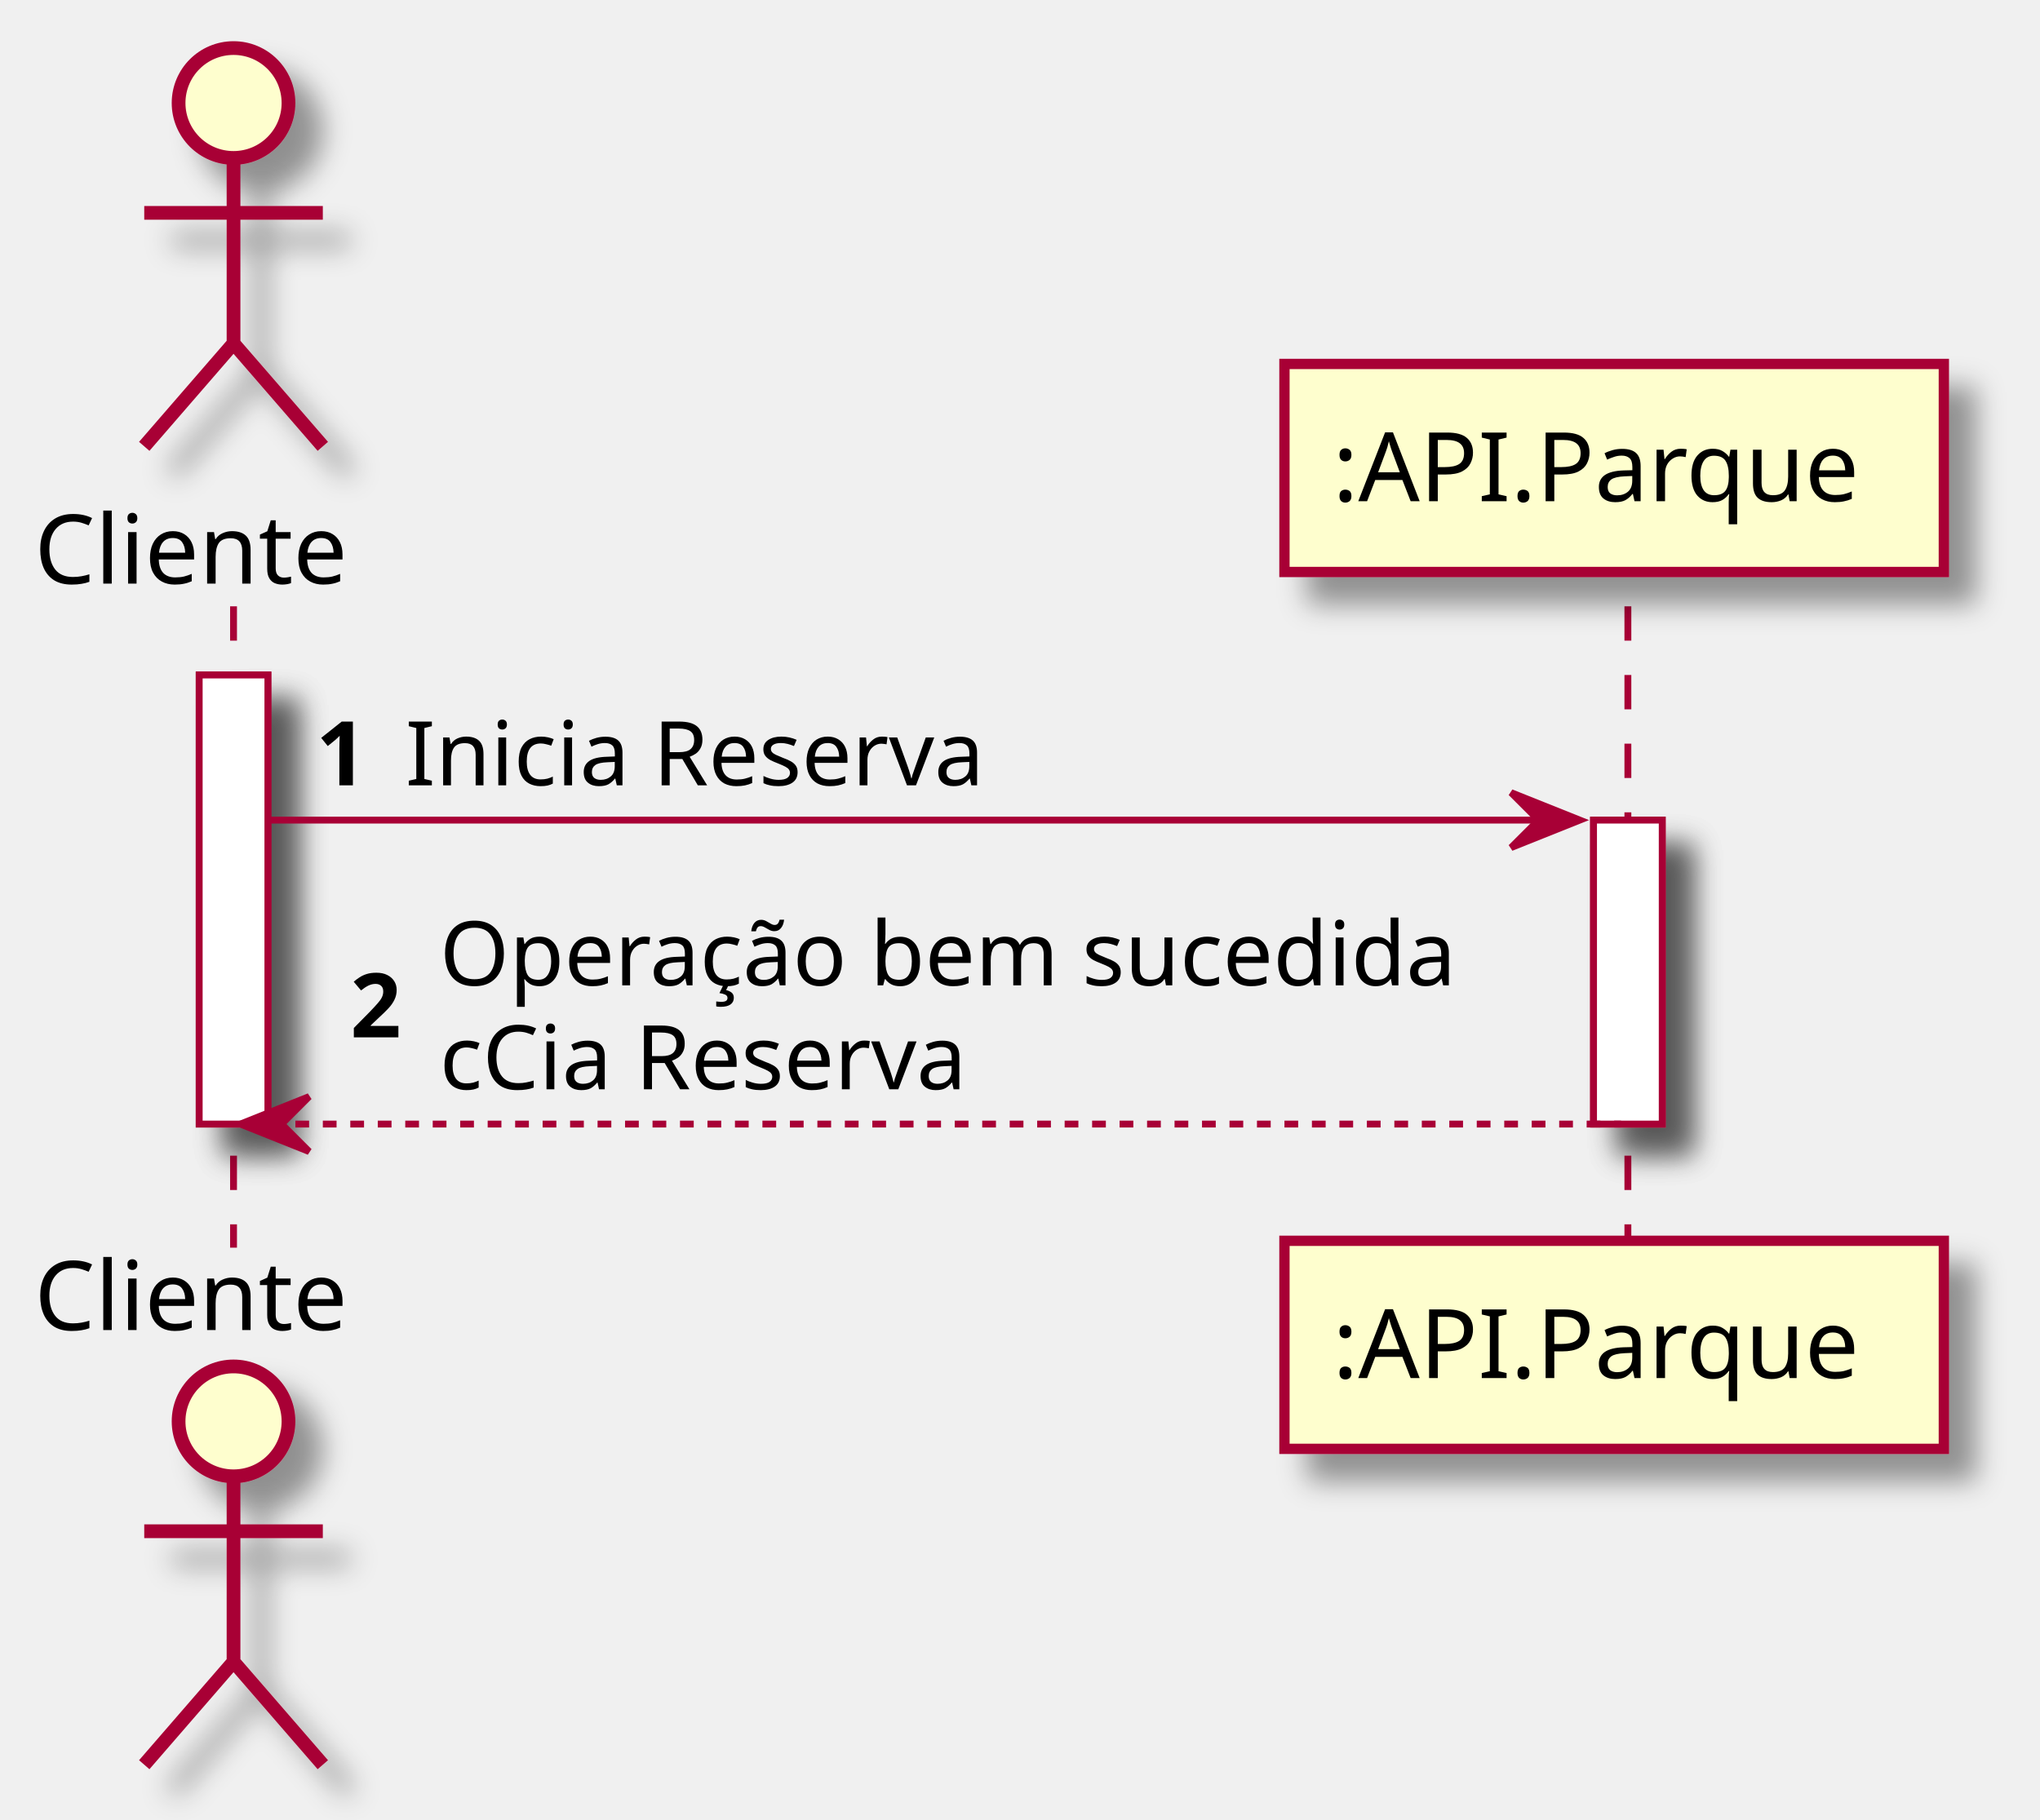
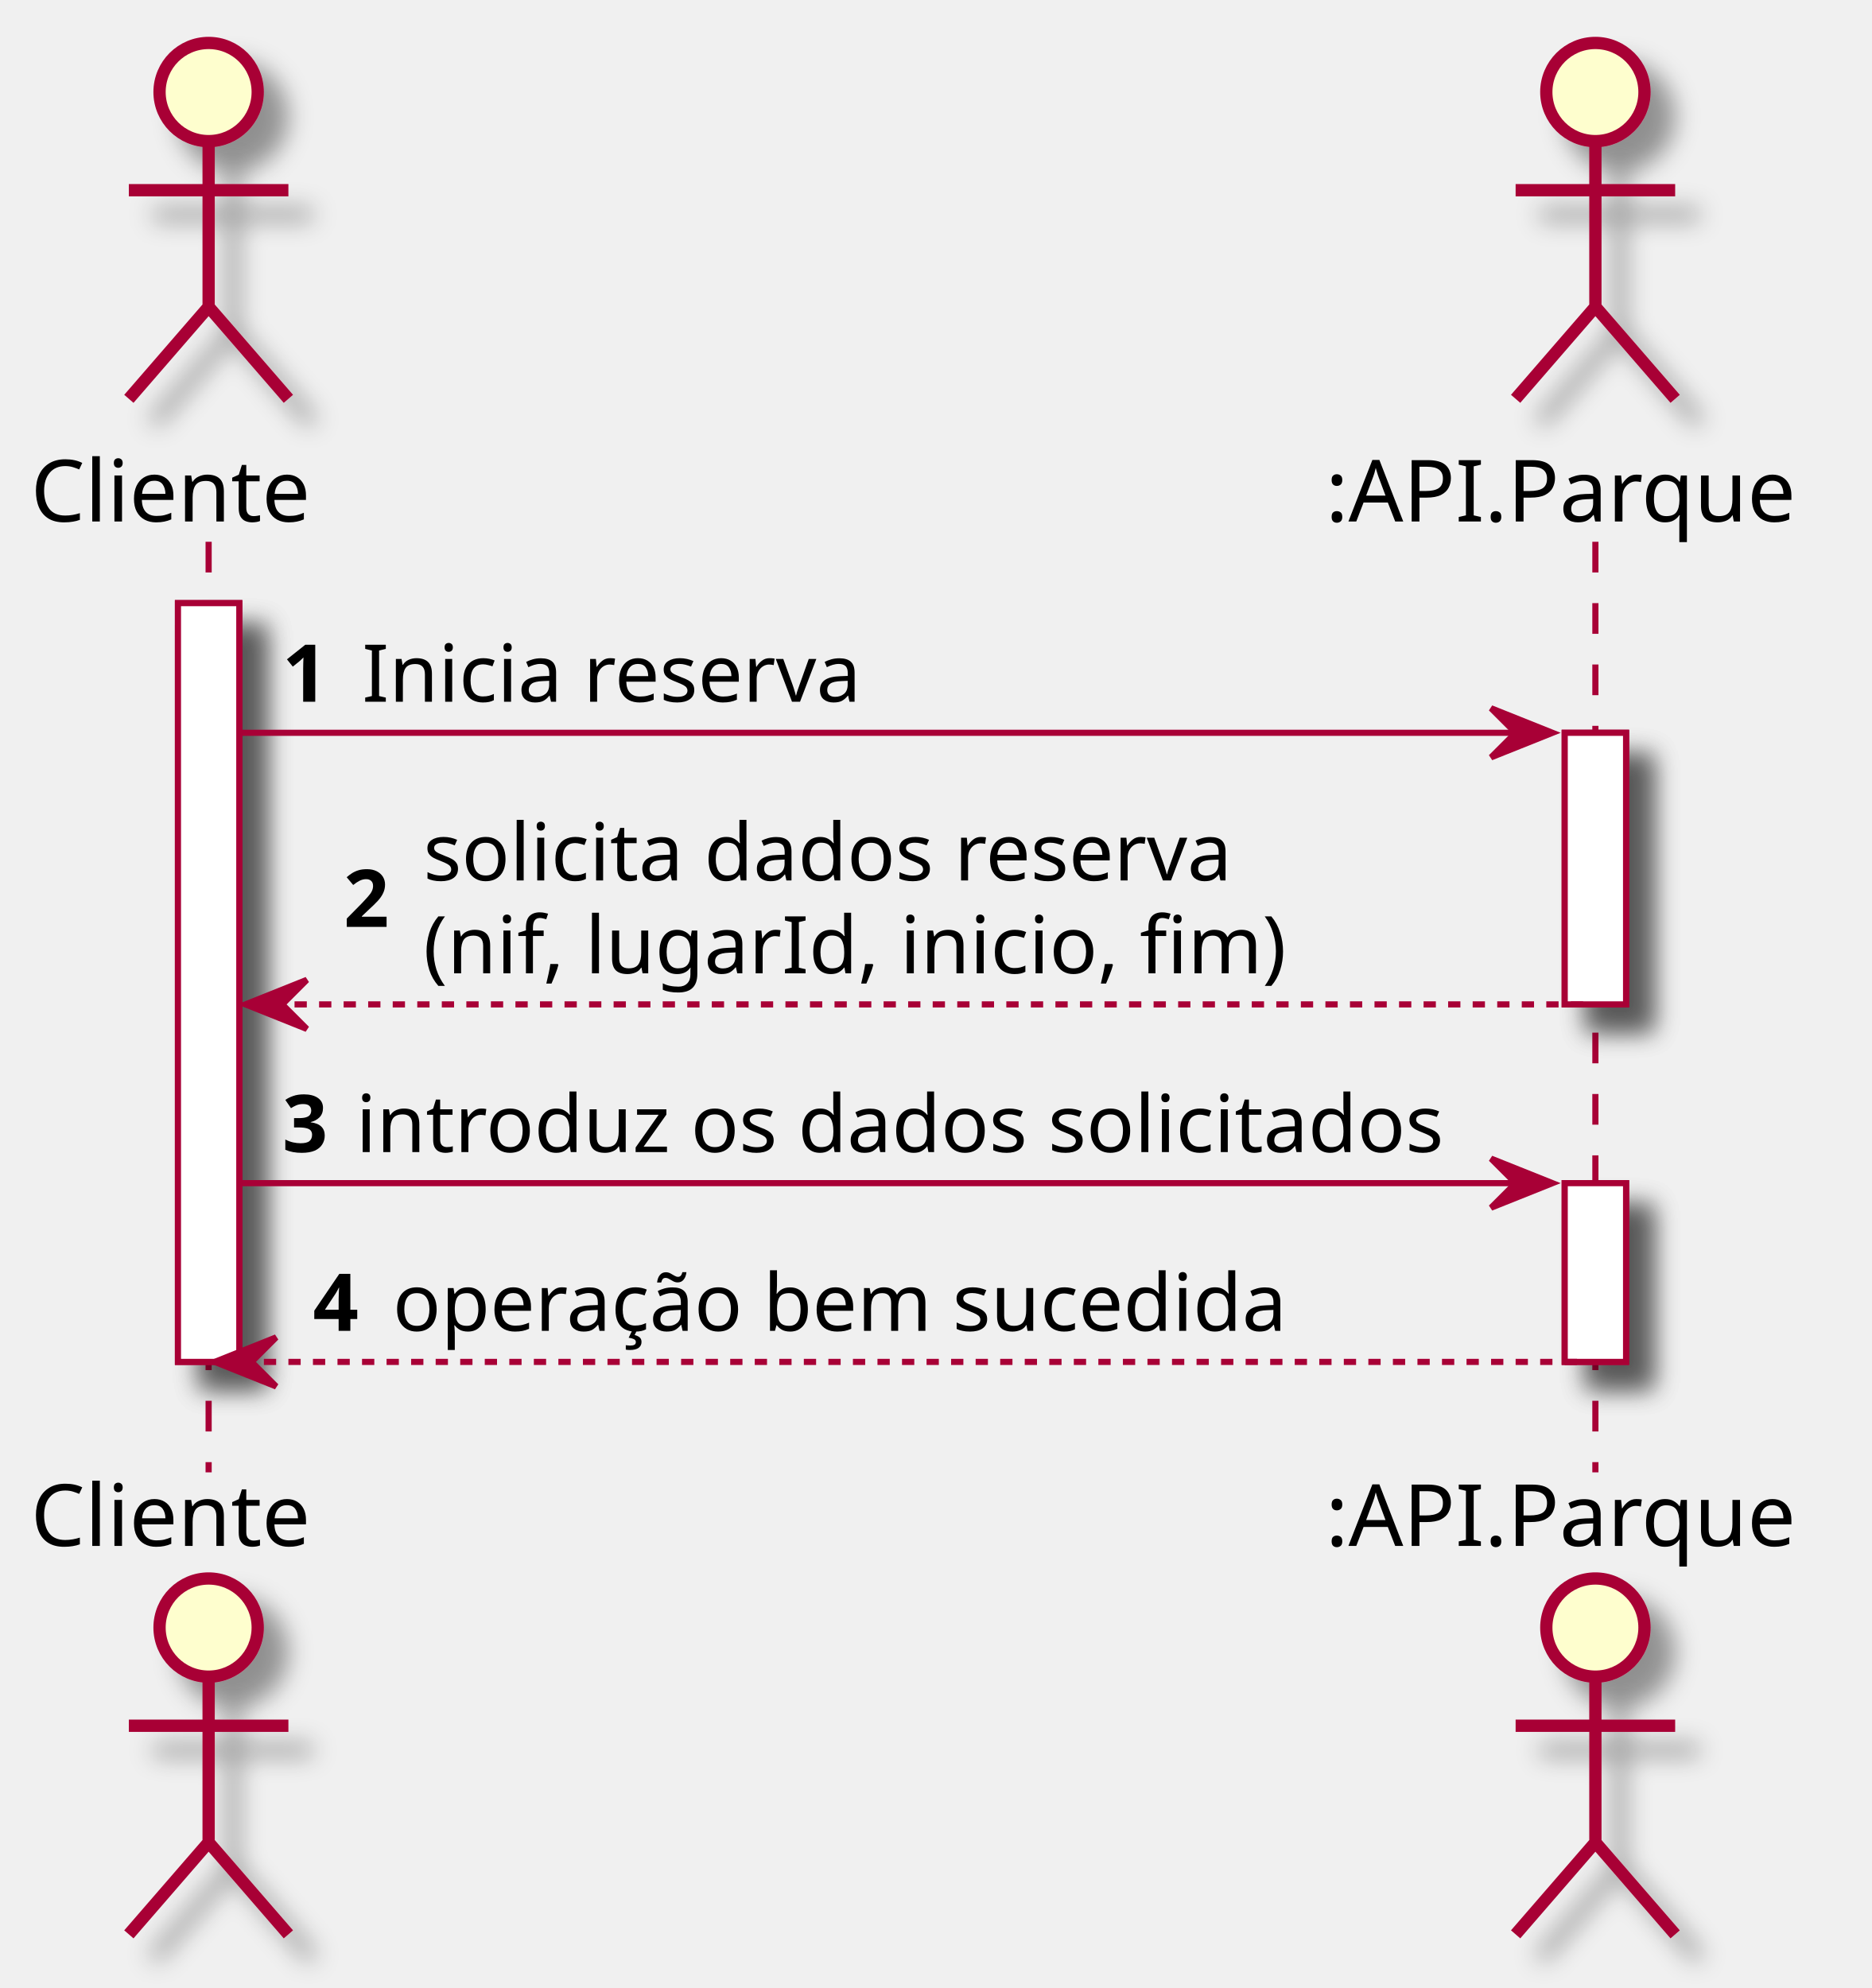
- <svg xmlns="http://www.w3.org/2000/svg" contentScriptType="application/ecmascript" contentStyleType="text/css" height="265px" preserveAspectRatio="none" style="width:297px;height:265px;" version="1.1" viewBox="0 0 297 265" width="297px" zoomAndPan="magnify">
+ <svg xmlns="http://www.w3.org/2000/svg" contentScriptType="application/ecmascript" contentStyleType="text/css" height="324px" preserveAspectRatio="none" style="width:305px;height:324px;" version="1.1" viewBox="0 0 305 324" width="305px" zoomAndPan="magnify">
  <defs>
-     <filter height="300%" id="f7ukrsdqwjw1g" width="300%" x="-1" y="-1">
+     <filter height="300%" id="f1mealk2dqvrv0" width="300%" x="-1" y="-1">
      <feGaussianBlur result="blurOut" stdDeviation="2.0" />
      <feColorMatrix in="blurOut" result="blurOut2" type="matrix" values="0 0 0 0 0 0 0 0 0 0 0 0 0 0 0 0 0 0 .4 0" />
      <feOffset dx="4.0" dy="4.0" in="blurOut2" result="blurOut3" />
      <feBlend in="SourceGraphic" in2="blurOut3" mode="normal" />
    </filter>
  </defs>
  <g>
-     <rect fill="#FFFFFF" filter="url(#f7ukrsdqwjw1g)" height="65.398" style="stroke:#A80036;stroke-width:1.0;" width="10" x="29" y="98.297" />
-     <rect fill="#FFFFFF" filter="url(#f7ukrsdqwjw1g)" height="44.266" style="stroke:#A80036;stroke-width:1.0;" width="10" x="232" y="119.43" />
-     <line style="stroke:#A80036;stroke-width:1.0;stroke-dasharray:5.0,5.0;" x1="34" x2="34" y1="88.297" y2="181.695" />
-     <line style="stroke:#A80036;stroke-width:1.0;stroke-dasharray:5.0,5.0;" x1="237" x2="237" y1="88.297" y2="181.695" />
+     <rect fill="#FFFFFF" filter="url(#f1mealk2dqvrv0)" height="123.664" style="stroke:#A80036;stroke-width:1.0;" width="10" x="29" y="98.297" />
+     <rect fill="#FFFFFF" filter="url(#f1mealk2dqvrv0)" height="44.266" style="stroke:#A80036;stroke-width:1.0;" width="10" x="255" y="119.43" />
+     <rect fill="#FFFFFF" filter="url(#f1mealk2dqvrv0)" height="29.133" style="stroke:#A80036;stroke-width:1.0;" width="10" x="255" y="192.828" />
+     <line style="stroke:#A80036;stroke-width:1.0;stroke-dasharray:5.0,5.0;" x1="34" x2="34" y1="88.297" y2="239.961" />
+     <line style="stroke:#A80036;stroke-width:1.0;stroke-dasharray:5.0,5.0;" x1="260" x2="260" y1="88.297" y2="239.961" />
    <text fill="#000000" font-family="sans-serif" font-size="14" lengthAdjust="spacing" textLength="52" x="5" y="84.995">Cliente</text>
-     <ellipse cx="34" cy="15" fill="#FEFECE" filter="url(#f7ukrsdqwjw1g)" rx="8" ry="8" style="stroke:#A80036;stroke-width:2.0;" />
-     <path d="M34,23 L34,50 M21,31 L47,31 M34,50 L21,65 M34,50 L47,65 " fill="none" filter="url(#f7ukrsdqwjw1g)" style="stroke:#A80036;stroke-width:2.0;" />
-     <text fill="#000000" font-family="sans-serif" font-size="14" lengthAdjust="spacing" textLength="52" x="5" y="193.69">Cliente</text>
-     <ellipse cx="34" cy="206.992" fill="#FEFECE" filter="url(#f7ukrsdqwjw1g)" rx="8" ry="8" style="stroke:#A80036;stroke-width:2.0;" />
-     <path d="M34,214.992 L34,241.992 M21,222.992 L47,222.992 M34,241.992 L21,256.992 M34,241.992 L47,256.992 " fill="none" filter="url(#f7ukrsdqwjw1g)" style="stroke:#A80036;stroke-width:2.0;" />
-     <rect fill="#FEFECE" filter="url(#f7ukrsdqwjw1g)" height="30.297" style="stroke:#A80036;stroke-width:1.5;" width="96" x="187" y="53" />
-     <text fill="#000000" font-family="sans-serif" font-size="14" lengthAdjust="spacing" textLength="82" x="194" y="72.995">:API.Parque</text>
-     <rect fill="#FEFECE" filter="url(#f7ukrsdqwjw1g)" height="30.297" style="stroke:#A80036;stroke-width:1.5;" width="96" x="187" y="180.695" />
-     <text fill="#000000" font-family="sans-serif" font-size="14" lengthAdjust="spacing" textLength="82" x="194" y="200.69">:API.Parque</text>
-     <rect fill="#FFFFFF" filter="url(#f7ukrsdqwjw1g)" height="65.398" style="stroke:#A80036;stroke-width:1.0;" width="10" x="29" y="98.297" />
-     <rect fill="#FFFFFF" filter="url(#f7ukrsdqwjw1g)" height="44.266" style="stroke:#A80036;stroke-width:1.0;" width="10" x="232" y="119.43" />
-     <polygon fill="#A80036" points="220,115.43,230,119.43,220,123.43,224,119.43" style="stroke:#A80036;stroke-width:1.0;" />
-     <line style="stroke:#A80036;stroke-width:1.0;" x1="39" x2="226" y1="119.43" y2="119.43" />
+     <ellipse cx="34" cy="15" fill="#FEFECE" filter="url(#f1mealk2dqvrv0)" rx="8" ry="8" style="stroke:#A80036;stroke-width:2.0;" />
+     <path d="M34,23 L34,50 M21,31 L47,31 M34,50 L21,65 M34,50 L47,65 " fill="none" filter="url(#f1mealk2dqvrv0)" style="stroke:#A80036;stroke-width:2.0;" />
+     <text fill="#000000" font-family="sans-serif" font-size="14" lengthAdjust="spacing" textLength="52" x="5" y="251.956">Cliente</text>
+     <ellipse cx="34" cy="265.258" fill="#FEFECE" filter="url(#f1mealk2dqvrv0)" rx="8" ry="8" style="stroke:#A80036;stroke-width:2.0;" />
+     <path d="M34,273.258 L34,300.258 M21,281.258 L47,281.258 M34,300.258 L21,315.258 M34,300.258 L47,315.258 " fill="none" filter="url(#f1mealk2dqvrv0)" style="stroke:#A80036;stroke-width:2.0;" />
+     <text fill="#000000" font-family="sans-serif" font-size="14" lengthAdjust="spacing" textLength="82" x="216" y="84.995">:API.Parque</text>
+     <ellipse cx="260" cy="15" fill="#FEFECE" filter="url(#f1mealk2dqvrv0)" rx="8" ry="8" style="stroke:#A80036;stroke-width:2.0;" />
+     <path d="M260,23 L260,50 M247,31 L273,31 M260,50 L247,65 M260,50 L273,65 " fill="none" filter="url(#f1mealk2dqvrv0)" style="stroke:#A80036;stroke-width:2.0;" />
+     <text fill="#000000" font-family="sans-serif" font-size="14" lengthAdjust="spacing" textLength="82" x="216" y="251.956">:API.Parque</text>
+     <ellipse cx="260" cy="265.258" fill="#FEFECE" filter="url(#f1mealk2dqvrv0)" rx="8" ry="8" style="stroke:#A80036;stroke-width:2.0;" />
+     <path d="M260,273.258 L260,300.258 M247,281.258 L273,281.258 M260,300.258 L247,315.258 M260,300.258 L273,315.258 " fill="none" filter="url(#f1mealk2dqvrv0)" style="stroke:#A80036;stroke-width:2.0;" />
+     <rect fill="#FFFFFF" filter="url(#f1mealk2dqvrv0)" height="123.664" style="stroke:#A80036;stroke-width:1.0;" width="10" x="29" y="98.297" />
+     <rect fill="#FFFFFF" filter="url(#f1mealk2dqvrv0)" height="44.266" style="stroke:#A80036;stroke-width:1.0;" width="10" x="255" y="119.43" />
+     <rect fill="#FFFFFF" filter="url(#f1mealk2dqvrv0)" height="29.133" style="stroke:#A80036;stroke-width:1.0;" width="10" x="255" y="192.828" />
+     <polygon fill="#A80036" points="243,115.43,253,119.43,243,123.43,247,119.43" style="stroke:#A80036;stroke-width:1.0;" />
+     <line style="stroke:#A80036;stroke-width:1.0;" x1="39" x2="249" y1="119.43" y2="119.43" />
    <text fill="#000000" font-family="sans-serif" font-size="13" font-weight="bold" lengthAdjust="spacing" textLength="9" x="46" y="114.364">1</text>
-     <text fill="#000000" font-family="sans-serif" font-size="13" lengthAdjust="spacing" textLength="89" x="59" y="114.364">Inicia Reserva</text>
-     <polygon fill="#A80036" points="45,159.695,35,163.695,45,167.695,41,163.695" style="stroke:#A80036;stroke-width:1.0;" />
-     <line style="stroke:#A80036;stroke-width:1.0;stroke-dasharray:2.0,2.0;" x1="39" x2="236" y1="163.695" y2="163.695" />
-     <text fill="#000000" font-family="sans-serif" font-size="13" font-weight="bold" lengthAdjust="spacing" textLength="9" x="51" y="151.063">2</text>
-     <text fill="#000000" font-family="sans-serif" font-size="13" lengthAdjust="spacing" textLength="156" x="64" y="143.497">Operação bem sucedida</text>
-     <text fill="#000000" font-family="sans-serif" font-size="13" lengthAdjust="spacing" textLength="84" x="64" y="158.629">cCia Reserva</text>
+     <text fill="#000000" font-family="sans-serif" font-size="13" lengthAdjust="spacing" textLength="85" x="59" y="114.364">Inicia reserva</text>
+     <polygon fill="#A80036" points="50,159.695,40,163.695,50,167.695,46,163.695" style="stroke:#A80036;stroke-width:1.0;" />
+     <line style="stroke:#A80036;stroke-width:1.0;stroke-dasharray:2.0,2.0;" x1="44" x2="259" y1="163.695" y2="163.695" />
+     <text fill="#000000" font-family="sans-serif" font-size="13" font-weight="bold" lengthAdjust="spacing" textLength="9" x="56" y="151.063">2</text>
+     <text fill="#000000" font-family="sans-serif" font-size="13" lengthAdjust="spacing" textLength="140" x="69" y="143.497">solicita dados reserva</text>
+     <text fill="#000000" font-family="sans-serif" font-size="13" lengthAdjust="spacing" textLength="146" x="69" y="158.629">(nif, lugarId, inicio, fim)</text>
+     <polygon fill="#A80036" points="243,188.828,253,192.828,243,196.828,247,192.828" style="stroke:#A80036;stroke-width:1.0;" />
+     <line style="stroke:#A80036;stroke-width:1.0;" x1="39" x2="249" y1="192.828" y2="192.828" />
+     <text fill="#000000" font-family="sans-serif" font-size="13" font-weight="bold" lengthAdjust="spacing" textLength="8" x="46" y="187.762">3</text>
+     <text fill="#000000" font-family="sans-serif" font-size="13" lengthAdjust="spacing" textLength="185" x="58" y="187.762">introduz os dados solicitados</text>
+     <polygon fill="#A80036" points="45,217.961,35,221.961,45,225.961,41,221.961" style="stroke:#A80036;stroke-width:1.0;" />
+     <line style="stroke:#A80036;stroke-width:1.0;stroke-dasharray:2.0,2.0;" x1="39" x2="259" y1="221.961" y2="221.961" />
+     <text fill="#000000" font-family="sans-serif" font-size="13" font-weight="bold" lengthAdjust="spacing" textLength="9" x="51" y="216.895">4</text>
+     <text fill="#000000" font-family="sans-serif" font-size="13" lengthAdjust="spacing" textLength="154" x="64" y="216.895">operação bem sucedida</text>
  </g>
</svg>
